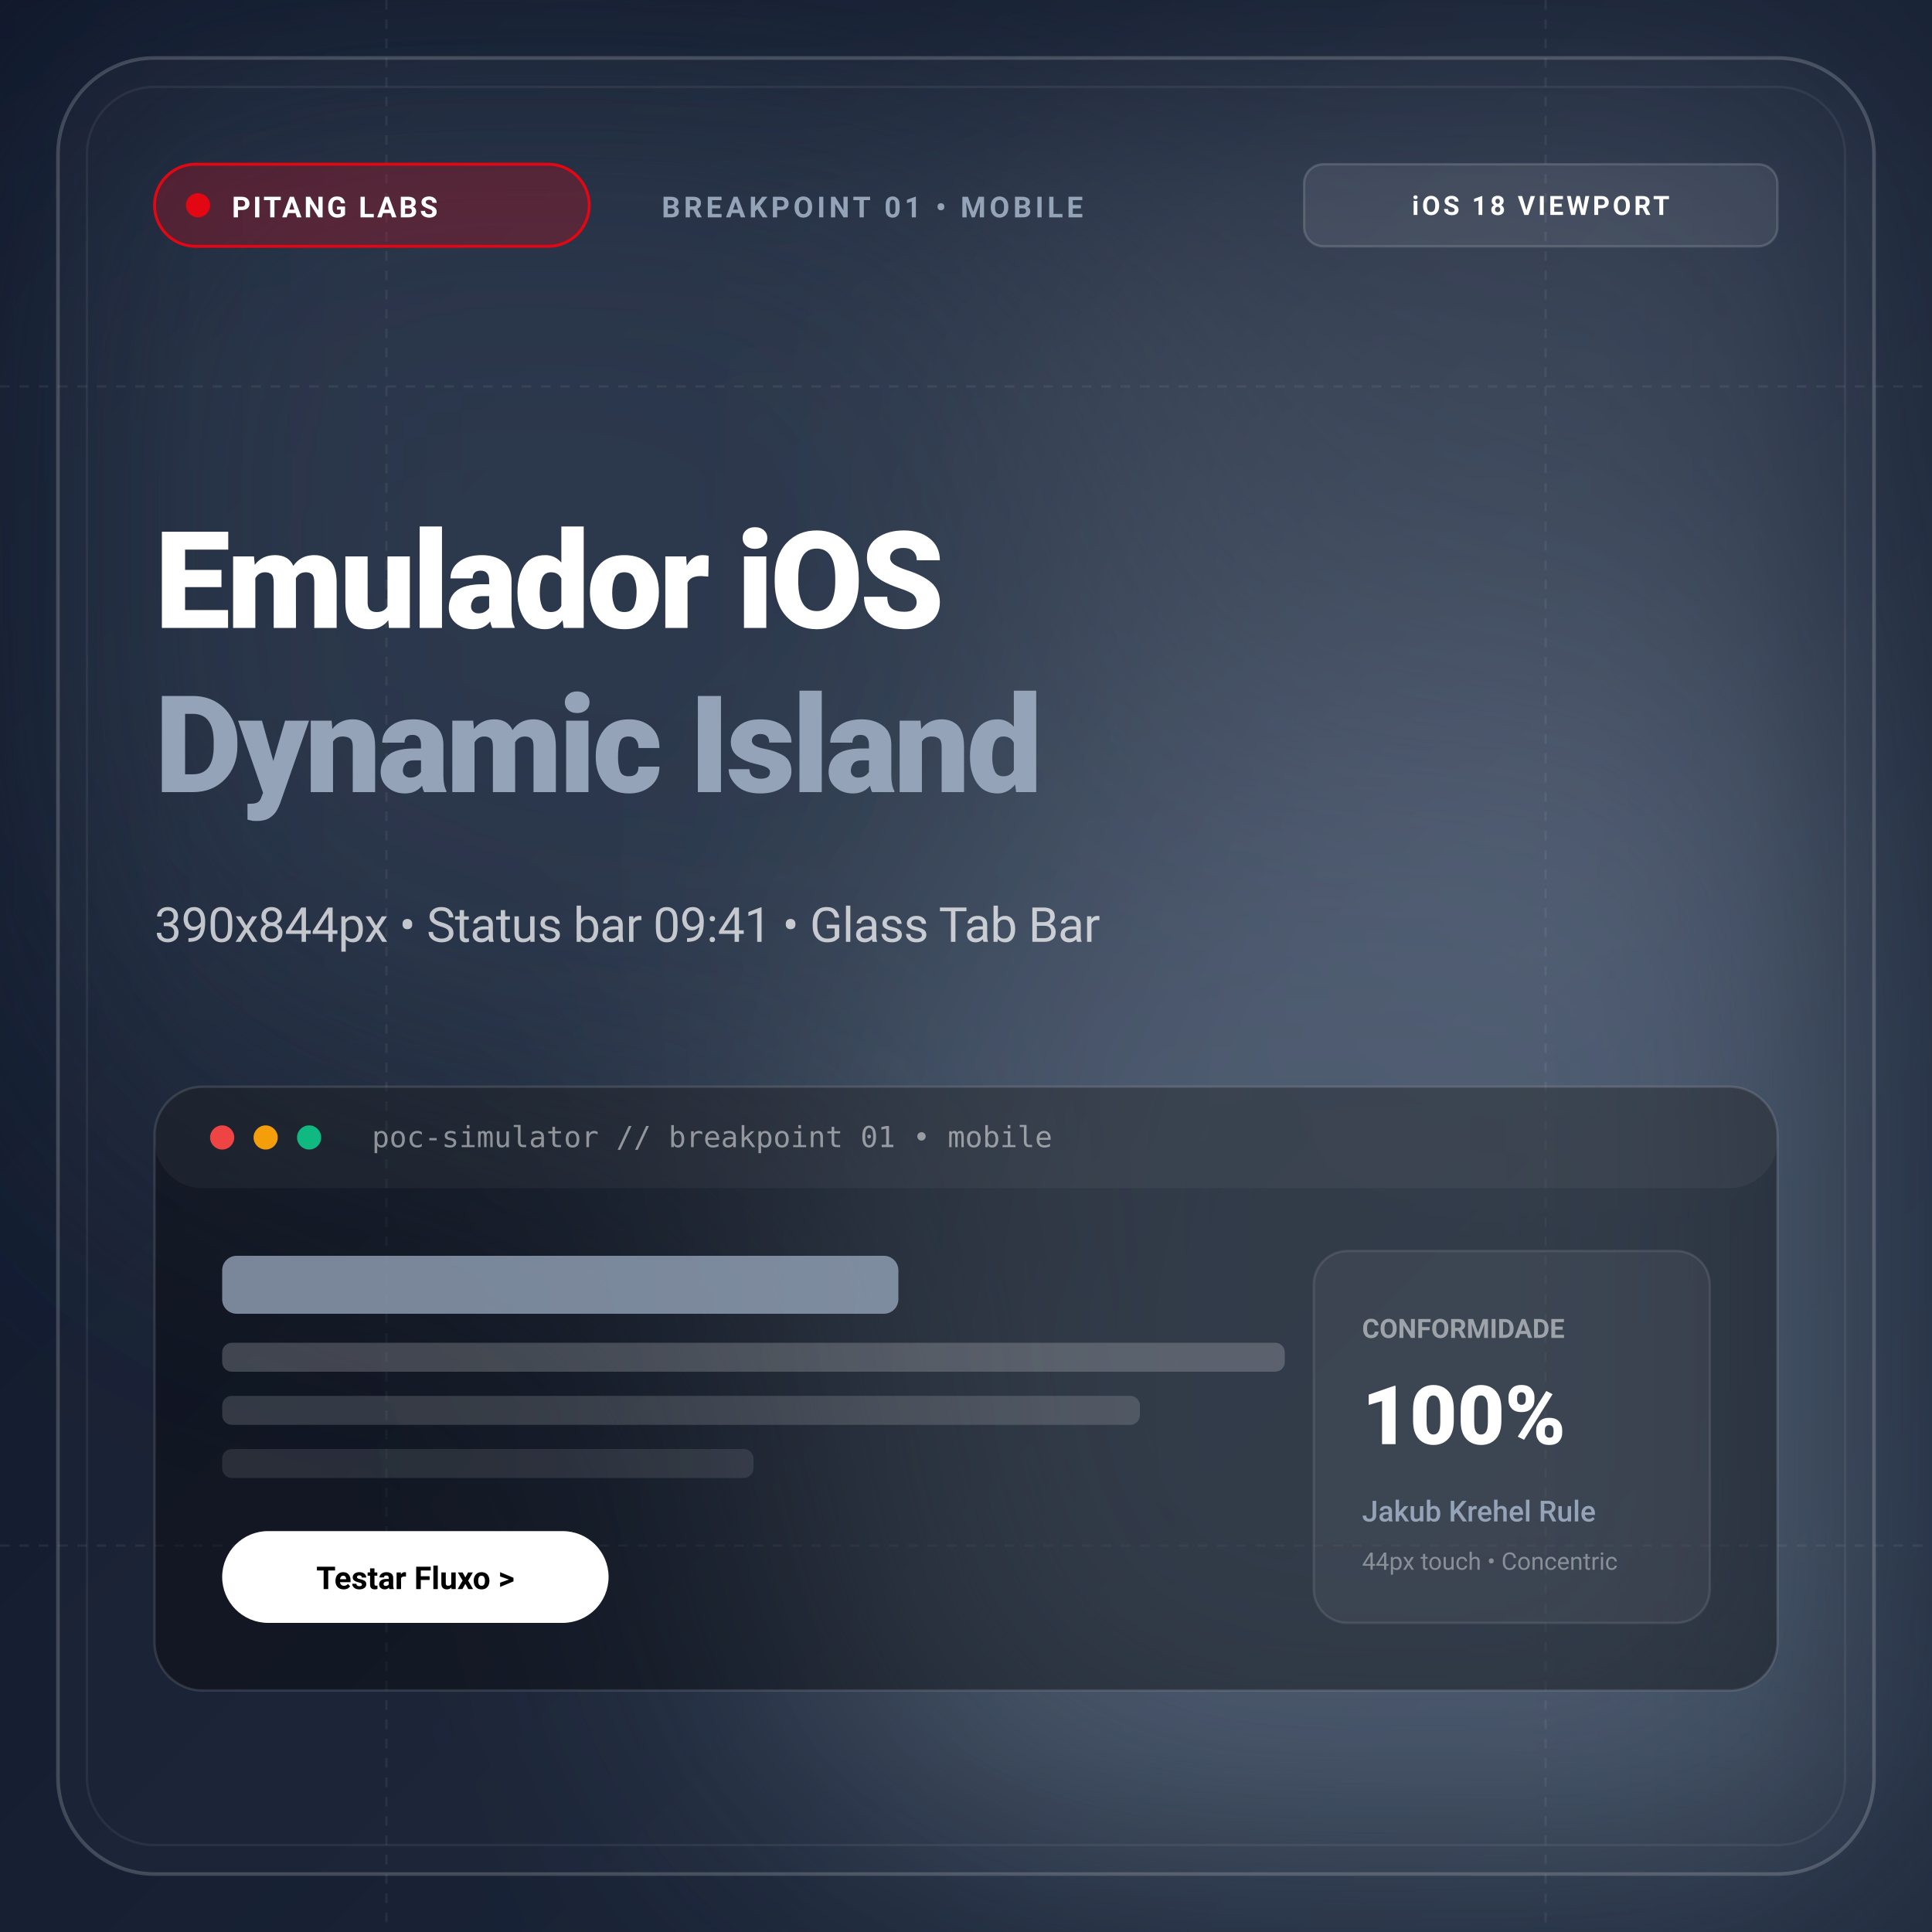
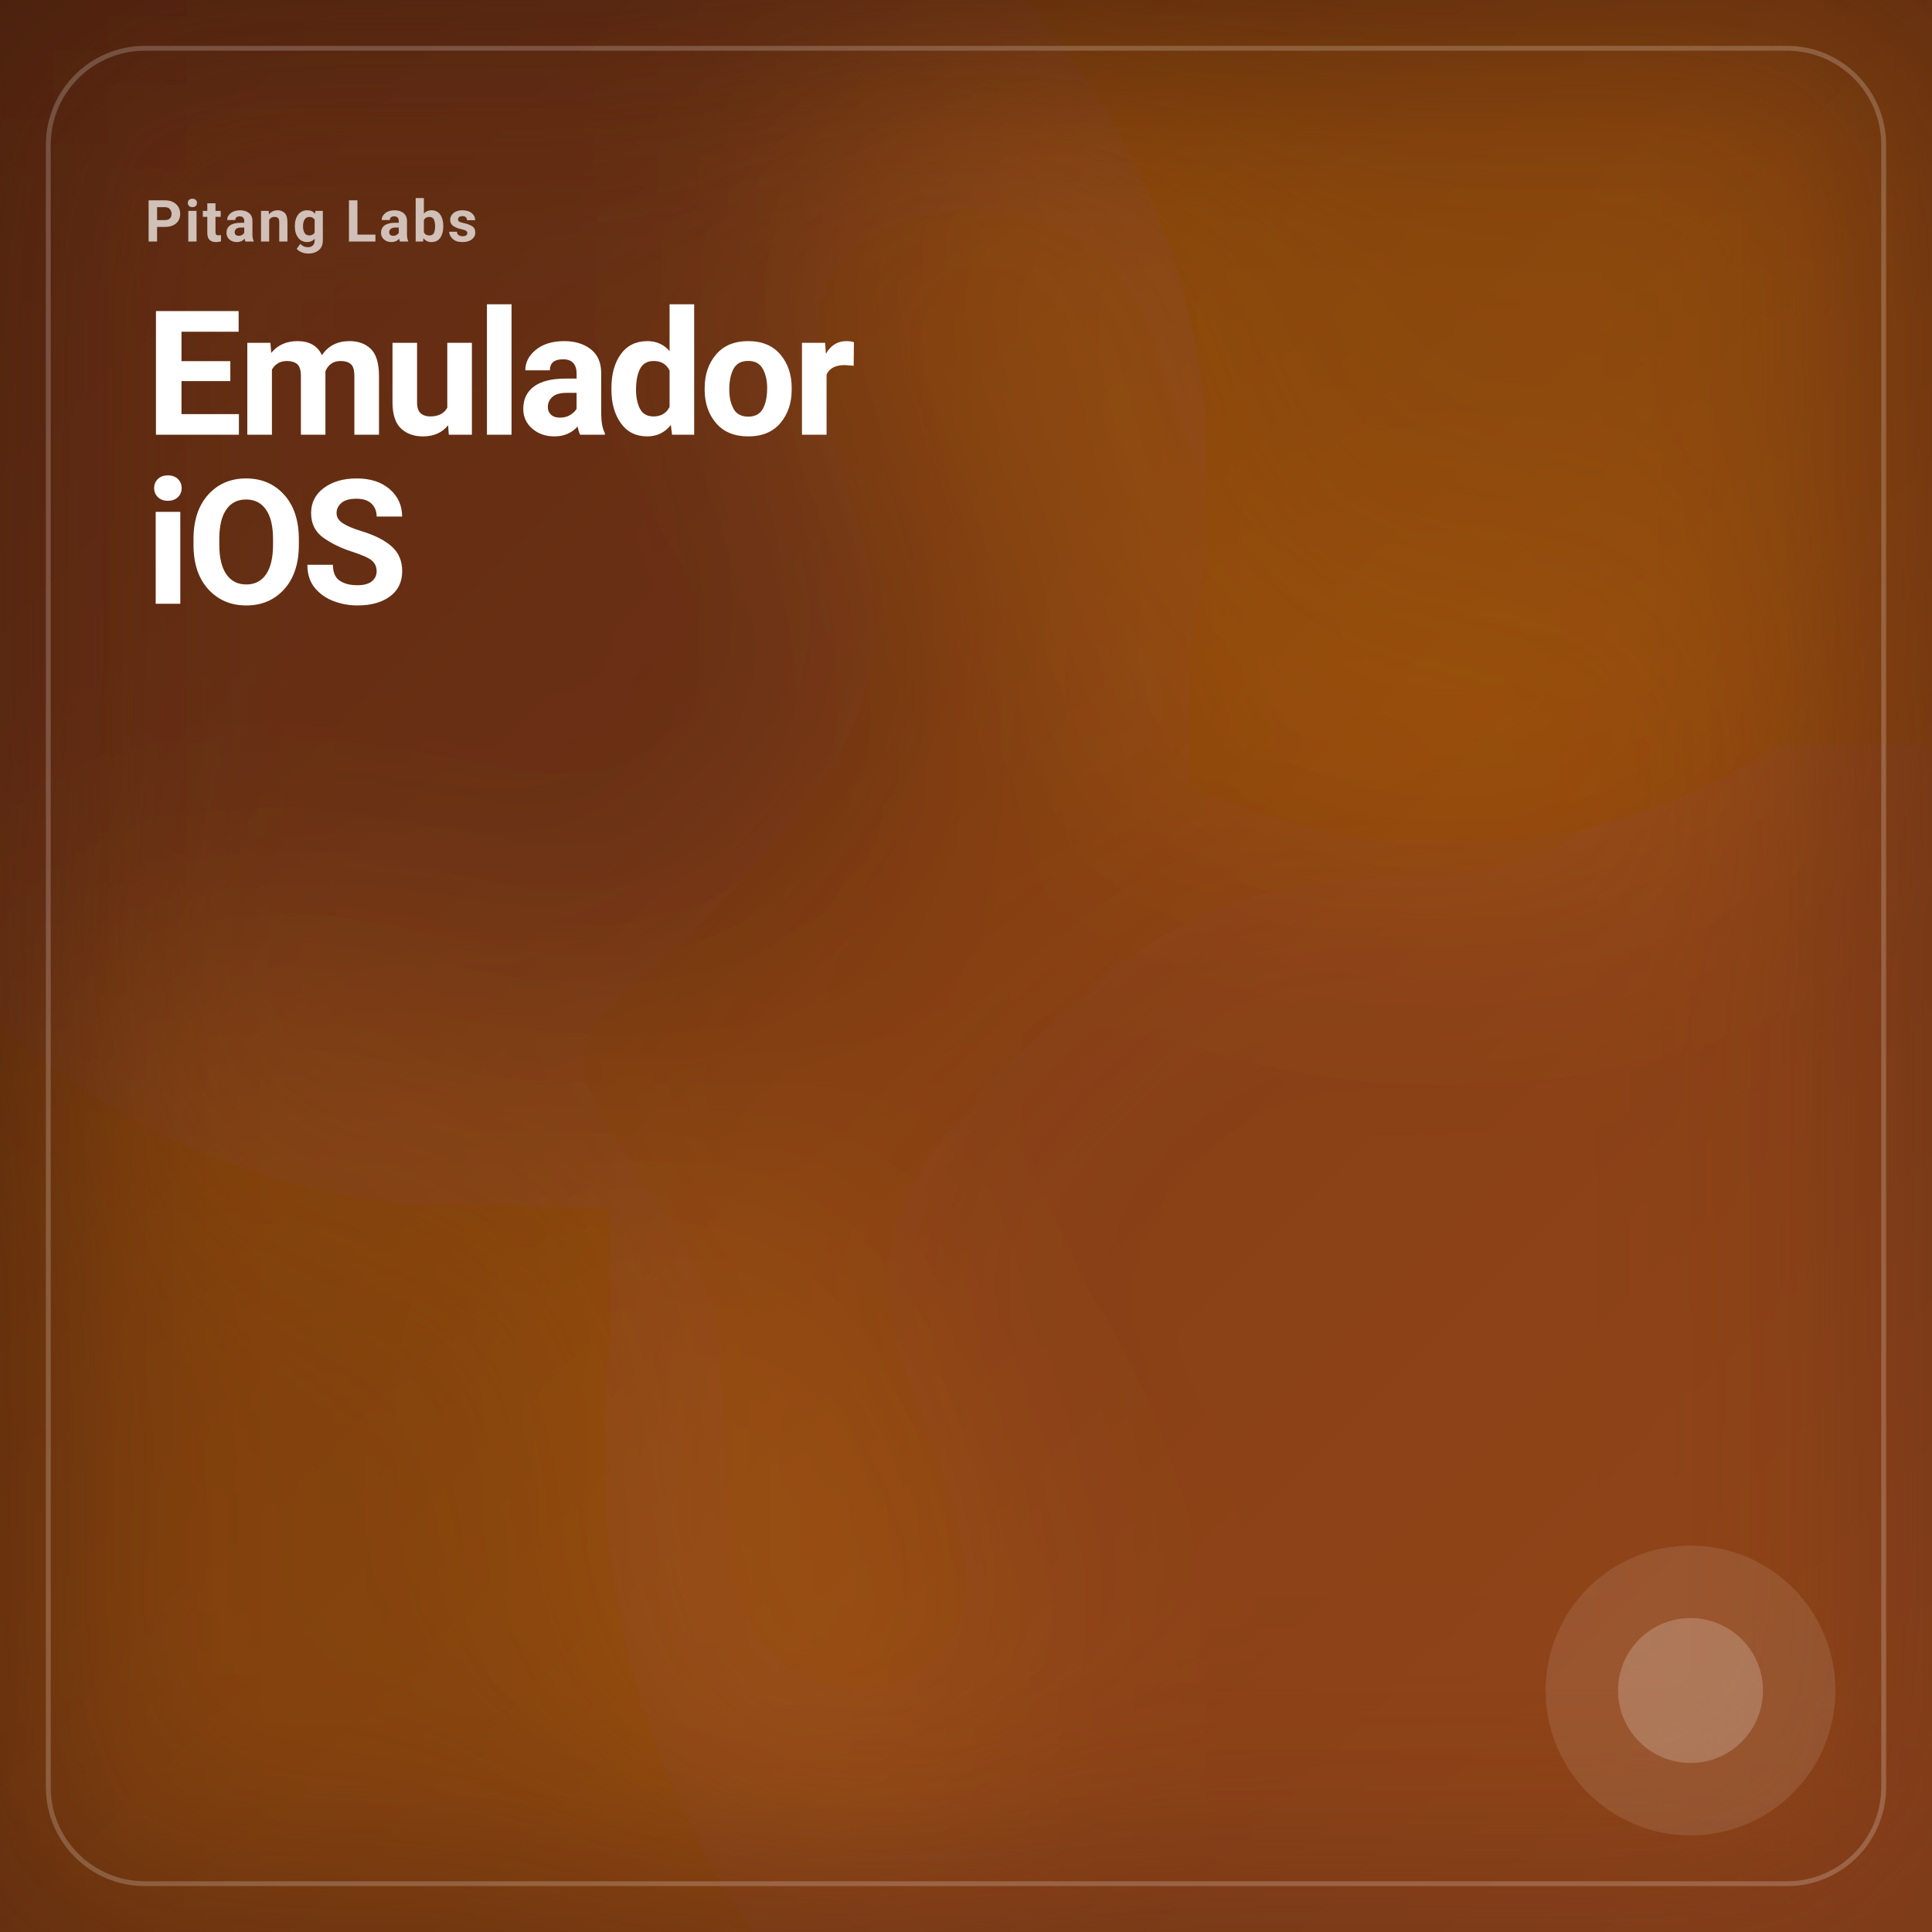
<svg xmlns="http://www.w3.org/2000/svg" width="800" height="800" viewBox="0 0 800 800">
  <defs>
-     <linearGradient id="bg-cover-06.svg" x1="0%" y1="0%" x2="100%" y2="100%">
-       <stop offset="0%" stop-color="#0F172A" />
-       <stop offset="100%" stop-color="#1E293B" />
+     <filter id="blurcover-06.svg" x="-50%" y="-50%" width="200%" height="200%">
+       <feGaussianBlur in="SourceGraphic" stdDeviation="60" />
+     </filter>
+     <linearGradient id="gradcover-06.svg" x1="0%" y1="0%" x2="100%" y2="100%">
+       <stop offset="0%" style="stop-color:#451a03;stop-opacity:1" />
+       <stop offset="100%" style="stop-color:#78350f;stop-opacity:1" />
    </linearGradient>
-     <filter id="blur-cover-06.svg" x="-40%" y="-40%" width="180%" height="180%">
-       <feGaussianBlur stdDeviation="80" />
-     </filter>
  </defs>
-   <rect width="800" height="800" fill="url(#bg-cover-06.svg)" />
-   <g filter="url(#blur-cover-06.svg)" opacity="0.65">
-     <circle cx="220" cy="220" r="260" fill="#334155" />
-     <circle cx="620" cy="580" r="300" fill="#64748B" />
-     <circle cx="640" cy="180" r="200" fill="#94A3B8" opacity="0.4" />
+   <rect width="800" height="800" fill="url(#gradcover-06.svg)" />
+   <g filter="url(#blurcover-06.svg)" opacity="0.7">
+     <circle cx="200" cy="200" r="300" fill="#78350f" opacity="0.6" />
+     <circle cx="600" cy="600" r="350" fill="#b45309" opacity="0.6" />
+     <circle cx="600" cy="100" r="250" fill="#d97706" opacity="0.5" />
+     <circle cx="100" cy="700" r="300" fill="#d97706" opacity="0.4" />
  </g>
-   <path d="M 0 160 L 800 160 M 0 640 L 800 640 M 160 0 L 160 800 M 640 0 L 640 800" stroke="rgba(255,255,255,0.06)" stroke-width="1" stroke-dasharray="4 4" />
-   <rect x="24" y="24" width="752" height="752" rx="40" fill="rgba(255,255,255,0.02)" stroke="rgba(255,255,255,0.18)" stroke-width="1.5" />
-   <rect x="36" y="36" width="728" height="728" rx="28" fill="none" stroke="rgba(255,255,255,0.06)" stroke-width="1" />
-   <g transform="translate(64, 68)">
-     <rect width="180" height="34" rx="17" fill="rgba(227,6,19,0.25)" stroke="#E30613" stroke-width="1.2" />
-     <circle cx="18" cy="17" r="5" fill="#E30613" />
-     <text x="32" y="22" font-family="-apple-system, BlinkMacSystemFont, 'Segoe UI', Roboto, sans-serif" font-size="12" font-weight="700" fill="#FFFFFF" letter-spacing="1">PITANG LABS</text>
-     <text x="210" y="22" font-family="-apple-system, BlinkMacSystemFont, 'Segoe UI', Roboto, sans-serif" font-size="12" font-weight="600" fill="#94A3B8" letter-spacing="1.5">BREAKPOINT 01 • MOBILE</text>
-   </g>
-   <g transform="translate(540, 68)">
-     <rect width="196" height="34" rx="8" fill="rgba(255,255,255,0.08)" stroke="rgba(255,255,255,0.15)" stroke-width="1" />
-     <text x="98" y="21" text-anchor="middle" font-family="-apple-system, BlinkMacSystemFont, 'Segoe UI', Roboto, sans-serif" font-size="11" font-weight="700" fill="#FFFFFF" letter-spacing="1.2">iOS 18 VIEWPORT</text>
-   </g>
-   <g transform="translate(64, 260)" fill="#FFFFFF" font-family="-apple-system, BlinkMacSystemFont, 'Segoe UI', Roboto, sans-serif">
-     <text x="0" y="0" font-size="56" font-weight="800" letter-spacing="-1.5">Emulador iOS</text>
-     <text x="0" y="68" font-size="56" font-weight="800" letter-spacing="-1.5" fill="#94A3B8">Dynamic Island</text>
-     <text x="0" y="130" font-size="20" font-weight="400" fill="rgba(255,255,255,0.72)" letter-spacing="-0.2">390x844px • Status bar 09:41 • Glass Tab Bar</text>
-   </g>
-   <g transform="translate(64, 450)">
-     <rect width="672" height="250" rx="20" fill="rgba(0,0,0,0.35)" stroke="rgba(255,255,255,0.12)" stroke-width="1" />
-     <rect x="0" y="0" width="672" height="42" rx="20" fill="rgba(255,255,255,0.04)" />
-     <circle cx="28" cy="21" r="5" fill="#EF4444" />
-     <circle cx="46" cy="21" r="5" fill="#F59E0B" />
-     <circle cx="64" cy="21" r="5" fill="#10B981" />
-     <text x="90" y="25" font-family="monospace" font-size="12" fill="rgba(255,255,255,0.5)">poc-simulator // breakpoint 01 • mobile</text>
-     <rect x="28" y="70" width="280" height="24" rx="6" fill="#94A3B8" opacity="0.8" />
-     <rect x="28" y="106" width="440" height="12" rx="4" fill="rgba(255,255,255,0.2)" />
-     <rect x="28" y="128" width="380" height="12" rx="4" fill="rgba(255,255,255,0.15)" />
-     <rect x="28" y="150" width="220" height="12" rx="4" fill="rgba(255,255,255,0.1)" />
-     <rect x="28" y="184" width="160" height="38" rx="19" fill="#FFFFFF" />
-     <text x="108" y="208" text-anchor="middle" font-family="-apple-system, BlinkMacSystemFont, 'Segoe UI', Roboto, sans-serif" font-size="13" font-weight="700" fill="#000000">Testar Fluxo &gt;</text>
-     <g transform="translate(480, 68)">
-       <rect width="164" height="154" rx="14" fill="rgba(255,255,255,0.05)" stroke="rgba(255,255,255,0.1)" stroke-width="1" />
-       <text x="20" y="36" font-family="-apple-system, BlinkMacSystemFont, 'Segoe UI', Roboto, sans-serif" font-size="11" font-weight="600" fill="rgba(255,255,255,0.5)">CONFORMIDADE</text>
-       <text x="20" y="80" font-family="-apple-system, BlinkMacSystemFont, 'Segoe UI', Roboto, sans-serif" font-size="34" font-weight="800" fill="#FFFFFF" style="font-variant-numeric: tabular-nums">100%</text>
-       <text x="20" y="112" font-family="-apple-system, BlinkMacSystemFont, 'Segoe UI', Roboto, sans-serif" font-size="12" font-weight="500" fill="#94A3B8">Jakub Krehel Rule</text>
-       <text x="20" y="132" font-family="-apple-system, BlinkMacSystemFont, 'Segoe UI', Roboto, sans-serif" font-size="10" font-weight="400" fill="rgba(255,255,255,0.4)">44px touch • Concentric</text>
-     </g>
+   <rect width="800" height="800" fill="rgba(255,255,255,0.03)" />
+   <rect x="20" y="20" width="760" height="760" rx="40" fill="none" stroke="rgba(255,255,255,0.2)" stroke-width="2" />
+   <g fill="white" font-family="-apple-system, BlinkMacSystemFont, 'Segoe UI', Roboto, Helvetica, Arial, sans-serif">
+     <text x="60" y="100" font-size="24" opacity="0.7" font-weight="600" letter-spacing="1">Pitang Labs</text>
+     <text x="60" y="180" font-size="72" font-weight="700" letter-spacing="-2">Emulador</text>
+     <text x="60" y="250" font-size="72" font-weight="700" letter-spacing="-2">iOS</text>
+     <circle cx="700" cy="700" r="60" fill="rgba(255,255,255,0.1)" />
+     <circle cx="700" cy="700" r="30" fill="rgba(255,255,255,0.2)" />
  </g>
</svg>
